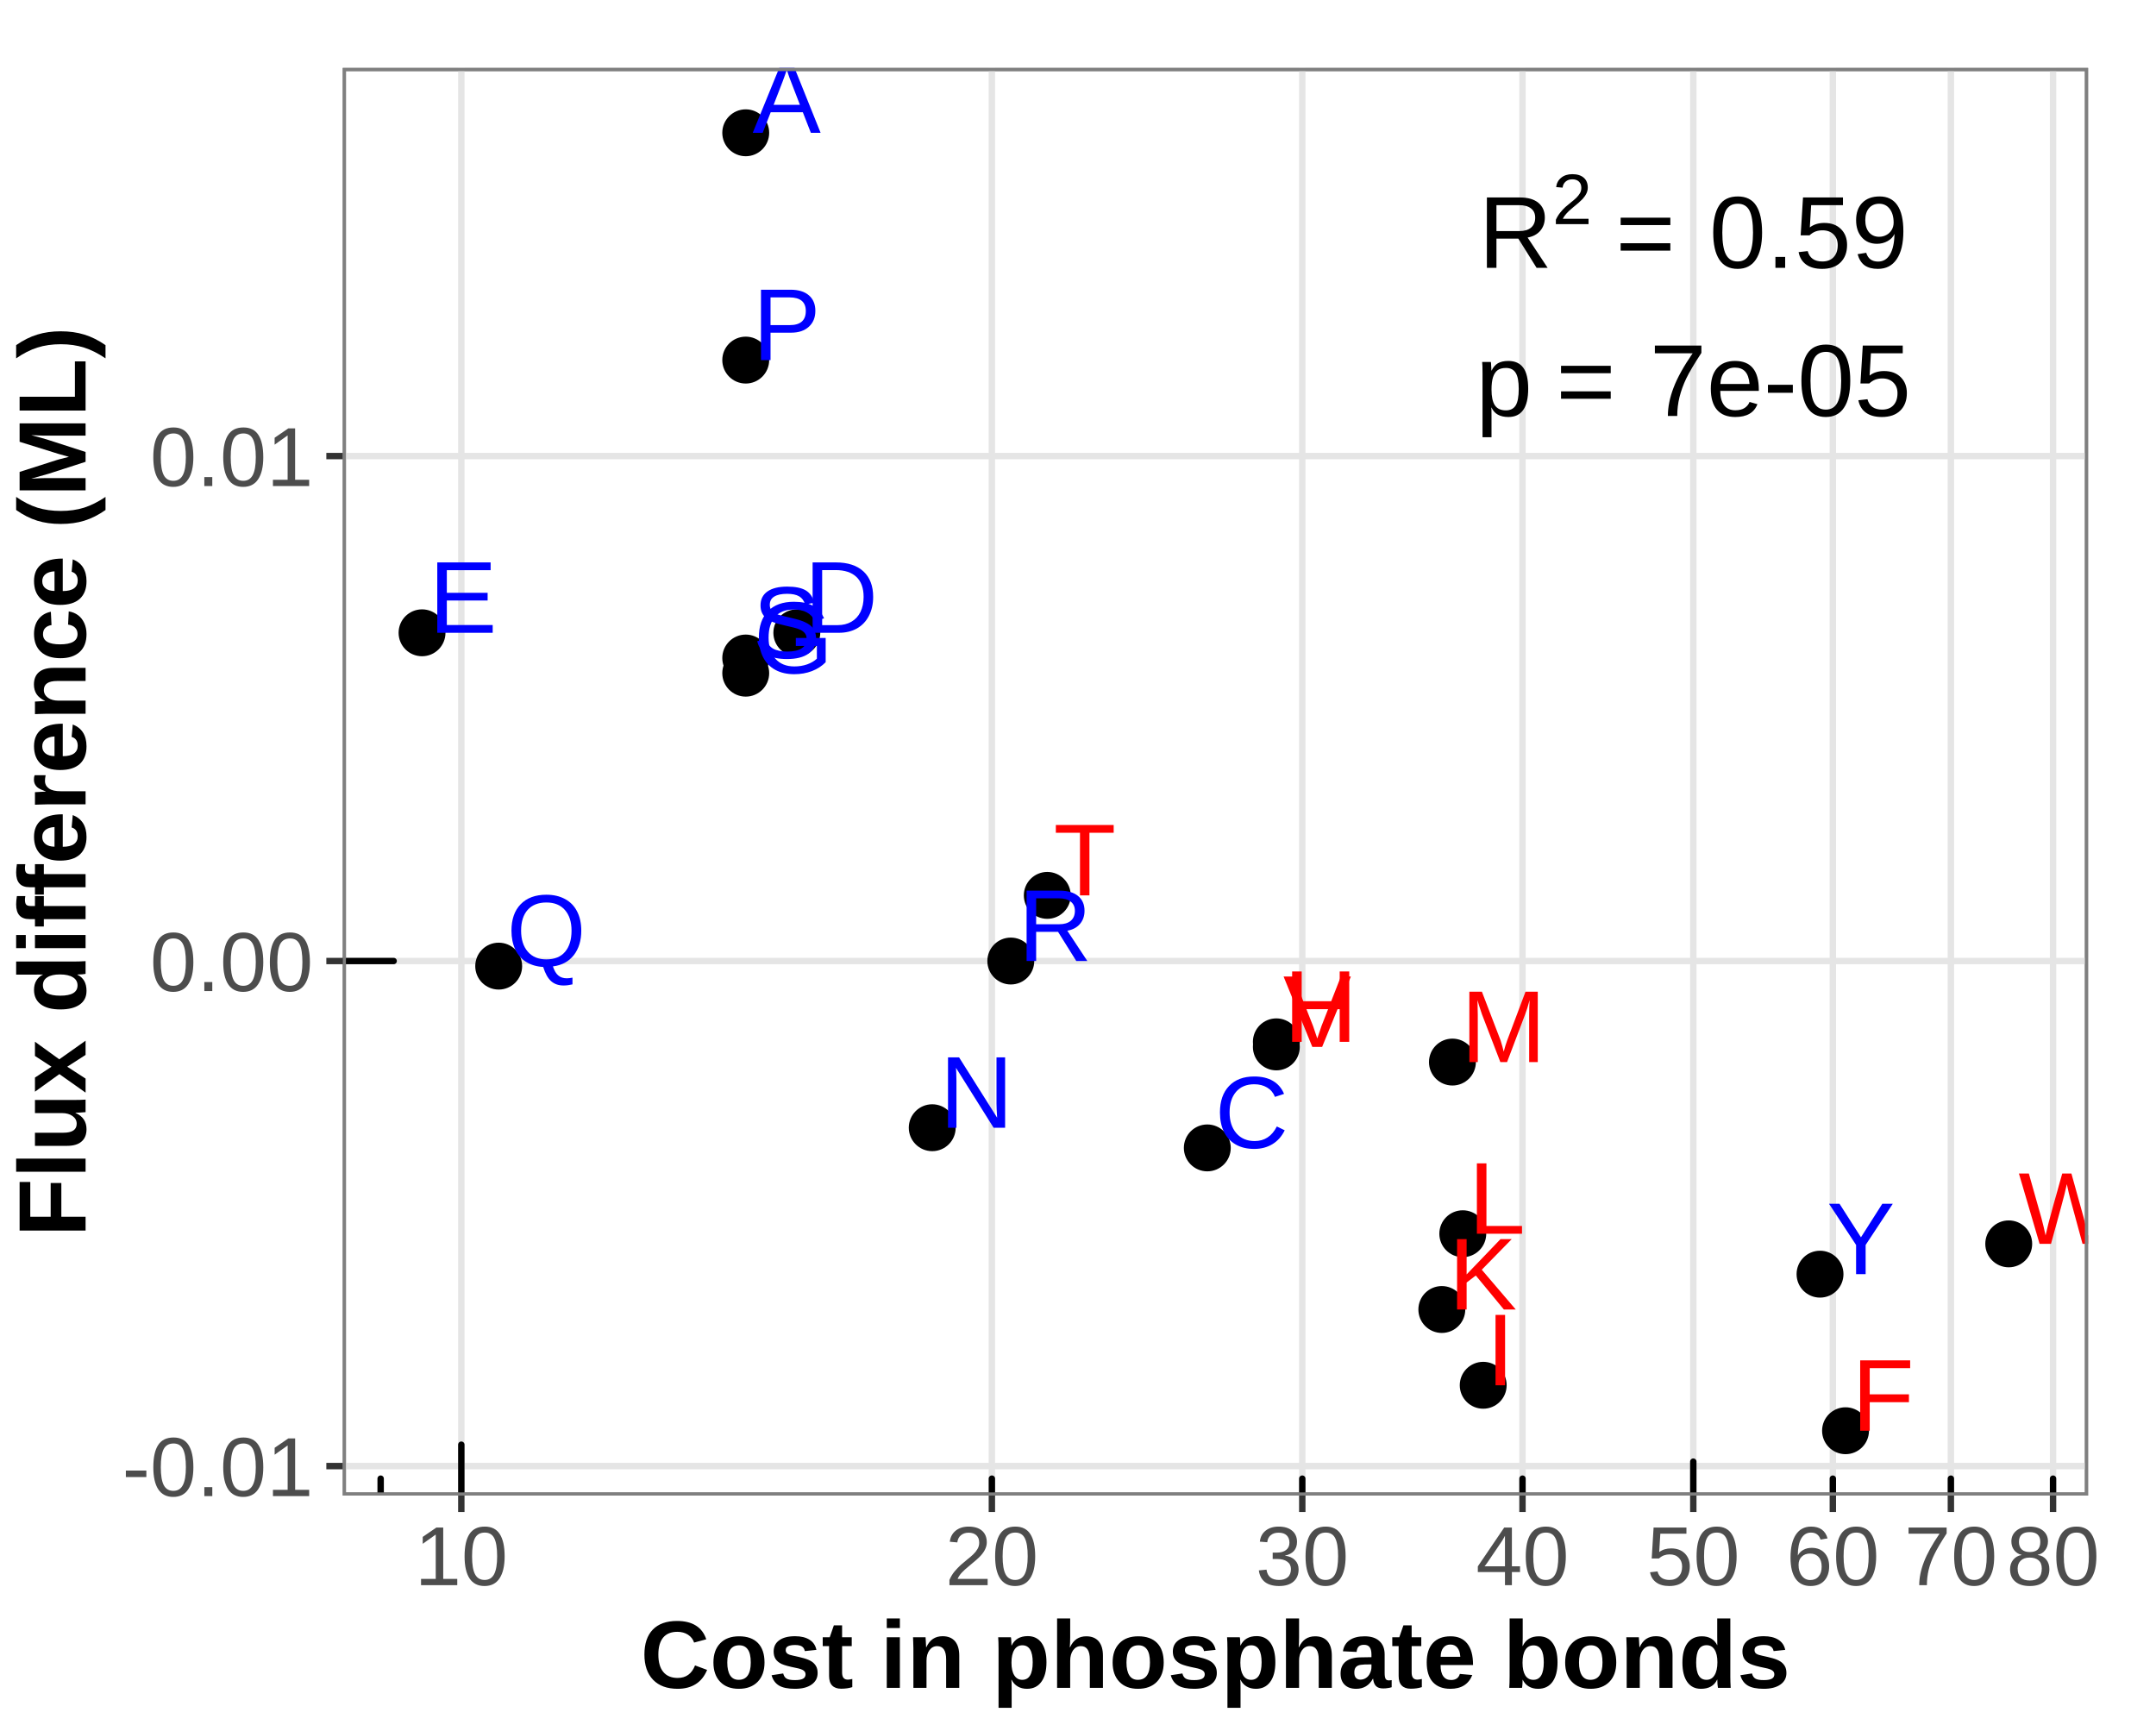
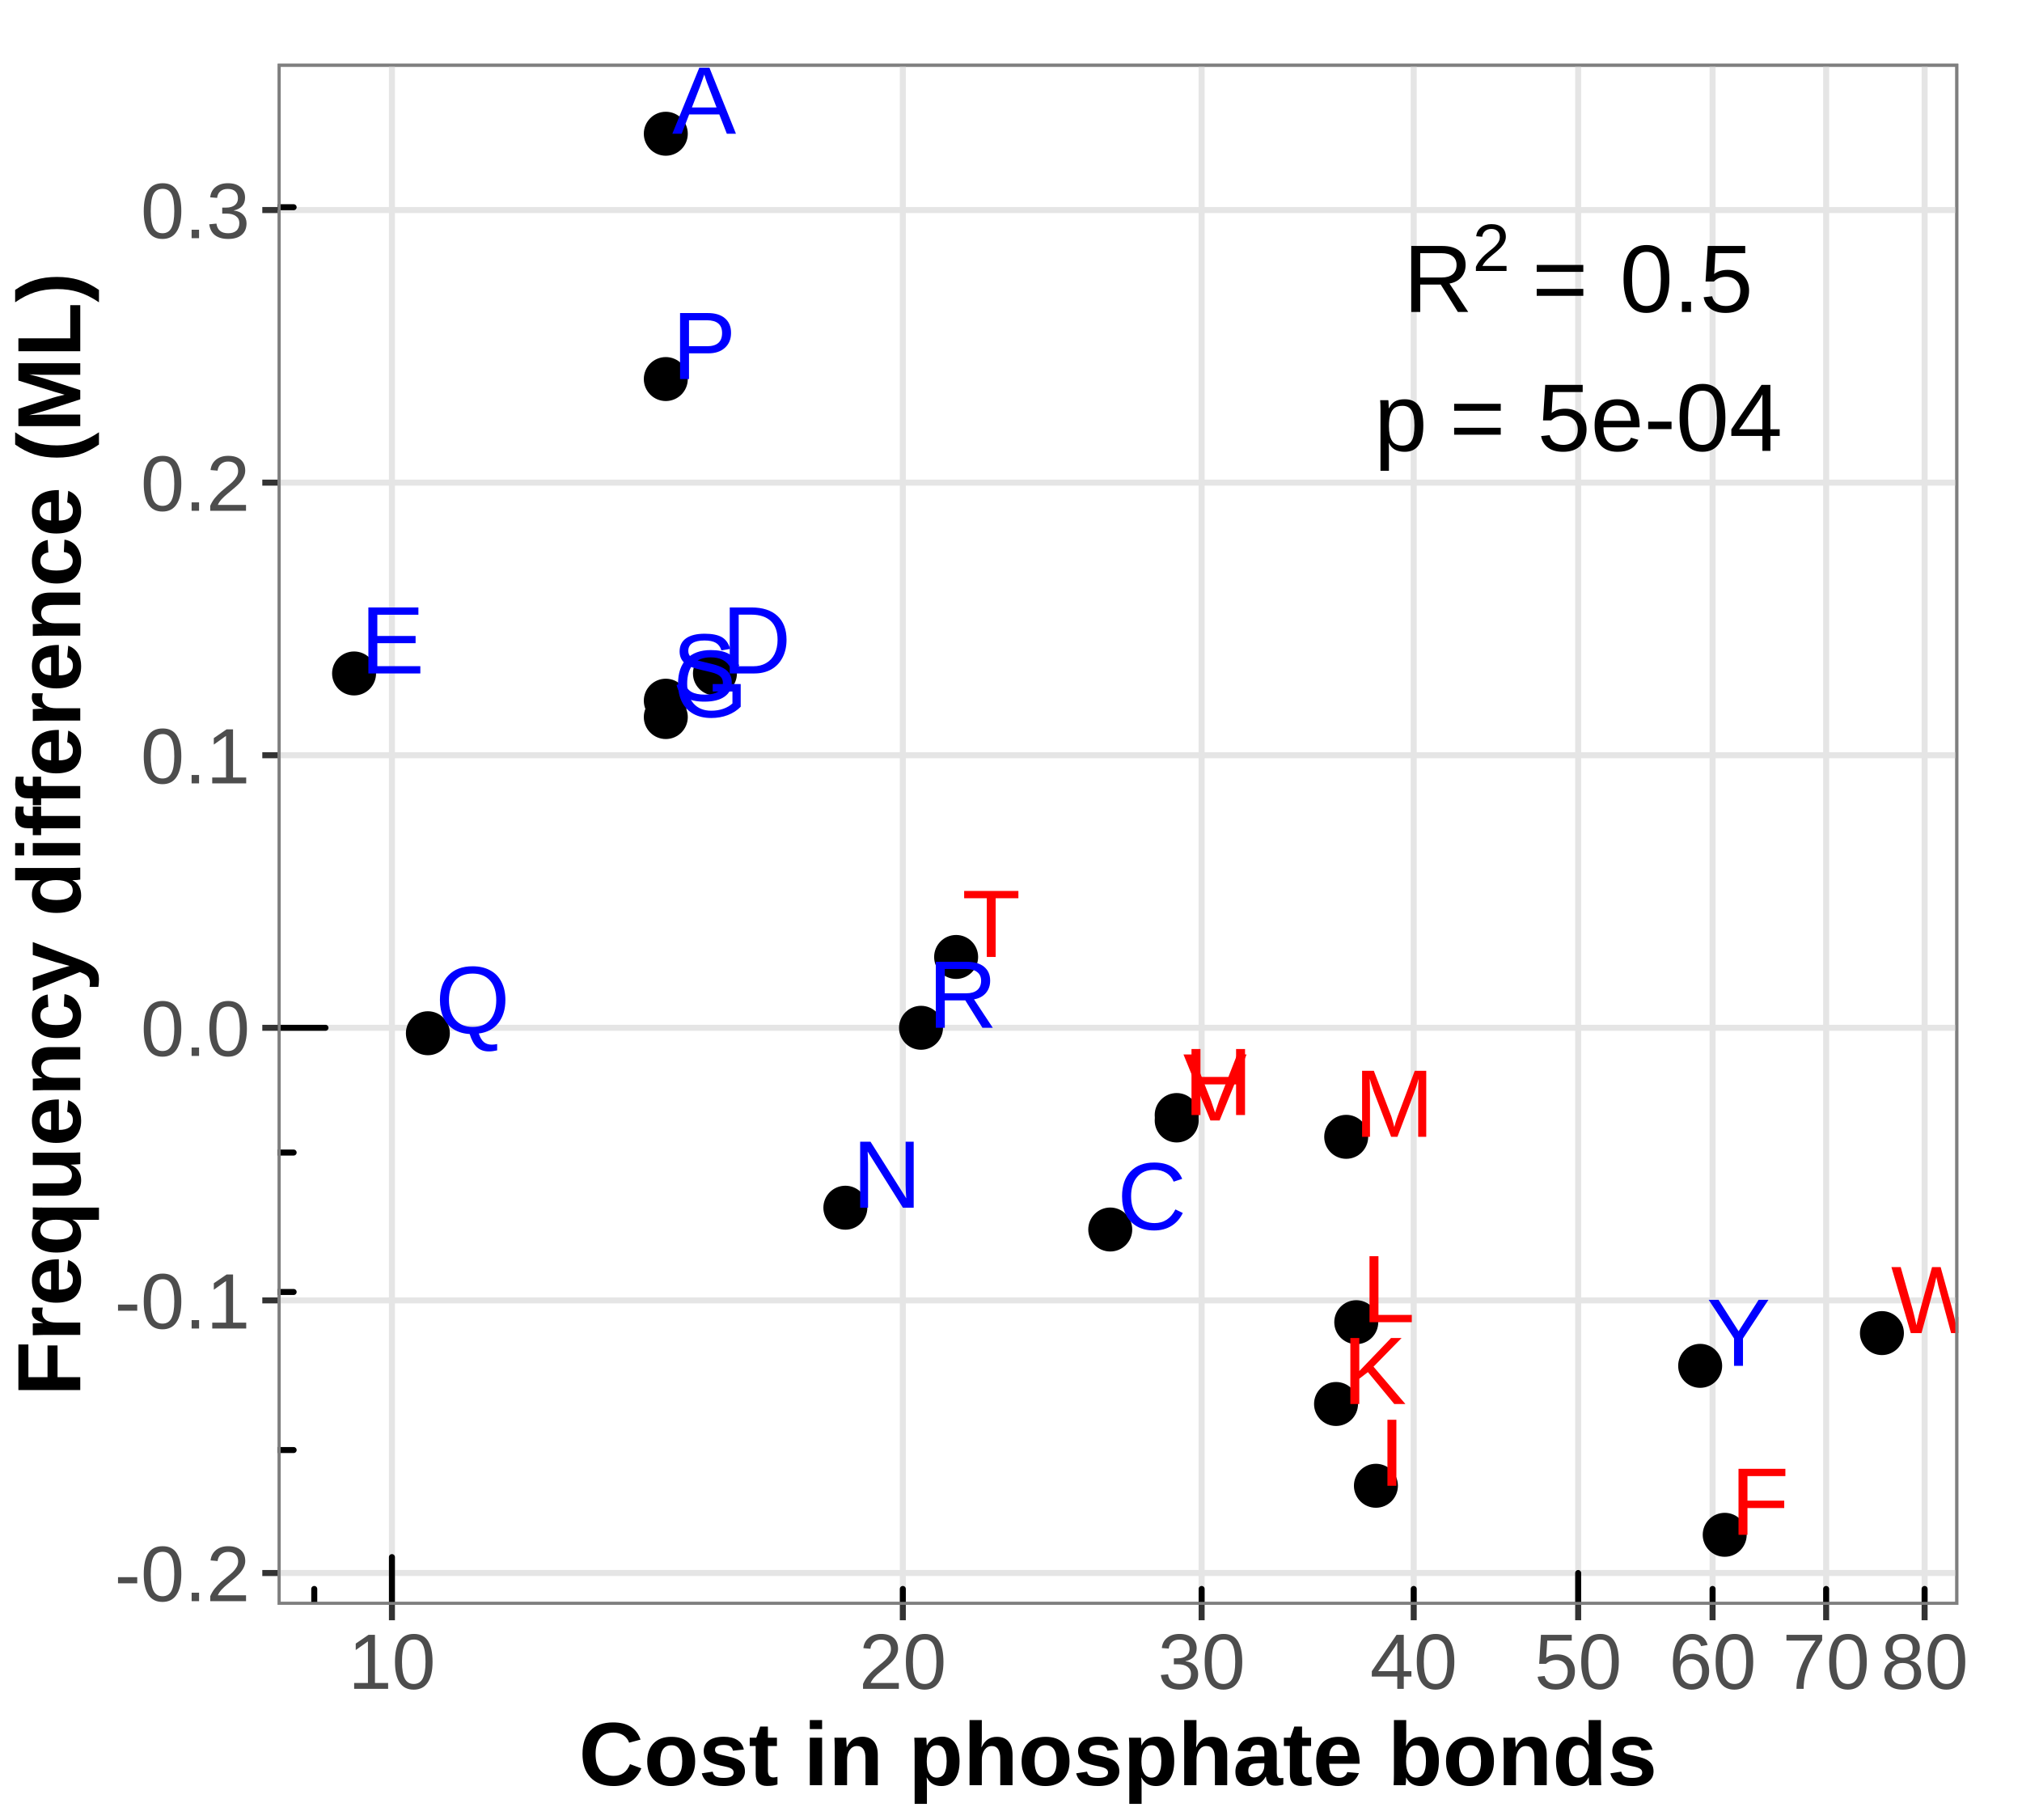
- <svg xmlns="http://www.w3.org/2000/svg" class="svglite" width="360.00pt" height="288.00pt" viewBox="0 0 360.00 288.00">
+ <svg xmlns="http://www.w3.org/2000/svg" class="svglite" width="360.00pt" height="324.00pt" viewBox="0 0 360.00 324.00">
  <defs>
    <style type="text/css">
    .svglite line, .svglite polyline, .svglite polygon, .svglite path, .svglite rect, .svglite circle {
      fill: none;
      stroke: #000000;
      stroke-linecap: round;
      stroke-linejoin: round;
      stroke-miterlimit: 10.00;
    }
    .svglite text {
      white-space: pre;
    }
  </style>
  </defs>
  <rect width="100%" height="100%" style="stroke: none; fill: #FFFFFF;" />
  <defs>
-     <clipPath id="cpMC4wMHwzNjAuMDB8MC4wMHwyODguMDA=">
-       <rect x="0.00" y="0.00" width="360.00" height="288.00" />
+     <clipPath id="cpMC4wMHwzNjAuMDB8MC4wMHwzMjQuMDA=">
+       <rect x="0.00" y="0.00" width="360.00" height="324.00" />
    </clipPath>
  </defs>
-   <g clip-path="url(#cpMC4wMHwzNjAuMDB8MC4wMHwyODguMDA=)">
-     <rect x="-0" y="0.00" width="360.00" height="288.00" style="stroke-width: 1.07; stroke: #FFFFFF; fill: #FFFFFF;" />
+   <g clip-path="url(#cpMC4wMHwzNjAuMDB8MC4wMHwzMjQuMDA=)">
+     <rect x="0.00" y="0.00" width="360.00" height="324.00" style="stroke-width: 1.07; stroke: #FFFFFF; fill: #FFFFFF;" />
  </g>
  <defs>
-     <clipPath id="cpNTcuMjN8MzQ4LjY2fDExLjM0fDI0OS43MA==">
-       <rect x="57.23" y="11.34" width="291.43" height="238.36" />
+     <clipPath id="cpNDkuNDR8MzQ4LjY2fDExLjM0fDI4NS43MA==">
+       <rect x="49.44" y="11.34" width="299.22" height="274.36" />
    </clipPath>
  </defs>
-   <g clip-path="url(#cpNTcuMjN8MzQ4LjY2fDExLjM0fDI0OS43MA==)">
-     <rect x="57.23" y="11.34" width="291.43" height="238.36" style="stroke-width: 1.07; stroke: #7F7F7F; fill: #FFFFFF;" />
-     <polyline points="57.23,244.77 348.66,244.77 " style="stroke-width: 1.07; stroke: #E5E5E5; stroke-linecap: butt;" />
-     <polyline points="57.23,160.45 348.66,160.45 " style="stroke-width: 1.07; stroke: #E5E5E5; stroke-linecap: butt;" />
-     <polyline points="57.23,76.14 348.66,76.14 " style="stroke-width: 1.07; stroke: #E5E5E5; stroke-linecap: butt;" />
-     <polyline points="77.03,249.70 77.03,11.34 " style="stroke-width: 1.07; stroke: #E5E5E5; stroke-linecap: butt;" />
-     <polyline points="165.62,249.70 165.62,11.34 " style="stroke-width: 1.07; stroke: #E5E5E5; stroke-linecap: butt;" />
-     <polyline points="217.45,249.70 217.45,11.34 " style="stroke-width: 1.07; stroke: #E5E5E5; stroke-linecap: butt;" />
-     <polyline points="254.22,249.70 254.22,11.34 " style="stroke-width: 1.07; stroke: #E5E5E5; stroke-linecap: butt;" />
-     <polyline points="282.74,249.70 282.74,11.34 " style="stroke-width: 1.07; stroke: #E5E5E5; stroke-linecap: butt;" />
-     <polyline points="306.04,249.70 306.04,11.34 " style="stroke-width: 1.07; stroke: #E5E5E5; stroke-linecap: butt;" />
-     <polyline points="325.75,249.70 325.75,11.34 " style="stroke-width: 1.07; stroke: #E5E5E5; stroke-linecap: butt;" />
-     <polyline points="342.81,249.70 342.81,11.34 " style="stroke-width: 1.07; stroke: #E5E5E5; stroke-linecap: butt;" />
-     <text x="246.87" y="44.72" style="font-size: 17.07px; font-family: &quot;Arial&quot;;" textLength="12.33px" lengthAdjust="spacingAndGlyphs">R</text>
-     <text x="259.20" y="37.42" style="font-size: 11.95px; font-family: &quot;Arial&quot;;" textLength="6.64px" lengthAdjust="spacingAndGlyphs">2</text>
-     <text x="269.78" y="44.72" style="font-size: 17.07px; font-family: &quot;Arial&quot;;" textLength="11.67px" lengthAdjust="spacingAndGlyphs">=</text>
-     <text x="285.40" y="44.72" style="font-size: 17.07px; font-family: &quot;Arial&quot;;" textLength="33.21px" lengthAdjust="spacingAndGlyphs">0.59</text>
-     <text x="246.39" y="69.45" style="font-size: 17.07px; font-family: &quot;Arial&quot;;" textLength="9.49px" lengthAdjust="spacingAndGlyphs">p</text>
-     <text x="259.83" y="69.45" style="font-size: 17.07px; font-family: &quot;Arial&quot;;" textLength="11.67px" lengthAdjust="spacingAndGlyphs">=</text>
-     <text x="275.45" y="69.45" style="font-size: 17.07px; font-family: &quot;Arial&quot;;" textLength="43.64px" lengthAdjust="spacingAndGlyphs">7e-05</text>
-     <circle cx="124.52" cy="22.17" r="3.56" style="stroke-width: 0.71; fill: #000000;" />
-     <circle cx="201.59" cy="191.65" r="3.56" style="stroke-width: 0.71; fill: #000000;" />
-     <circle cx="133.05" cy="105.65" r="3.56" style="stroke-width: 0.71; fill: #000000;" />
-     <circle cx="70.47" cy="105.65" r="3.56" style="stroke-width: 0.71; fill: #000000;" />
-     <circle cx="308.16" cy="238.87" r="3.56" style="stroke-width: 0.71; fill: #000000;" />
-     <circle cx="124.52" cy="112.39" r="3.56" style="stroke-width: 0.71; fill: #000000;" />
-     <circle cx="213.12" cy="173.94" r="3.56" style="stroke-width: 0.71; fill: #000000;" />
-     <circle cx="247.66" cy="231.28" r="3.56" style="stroke-width: 0.71; fill: #000000;" />
-     <circle cx="240.75" cy="218.63" r="3.56" style="stroke-width: 0.71; fill: #000000;" />
-     <circle cx="244.25" cy="205.98" r="3.56" style="stroke-width: 0.71; fill: #000000;" />
-     <circle cx="242.52" cy="177.32" r="3.56" style="stroke-width: 0.71; fill: #000000;" />
-     <circle cx="155.66" cy="188.28" r="3.56" style="stroke-width: 0.71; fill: #000000;" />
-     <circle cx="124.52" cy="60.12" r="3.56" style="stroke-width: 0.71; fill: #000000;" />
-     <circle cx="83.27" cy="161.30" r="3.56" style="stroke-width: 0.71; fill: #000000;" />
-     <circle cx="168.78" cy="160.45" r="3.56" style="stroke-width: 0.71; fill: #000000;" />
-     <circle cx="124.52" cy="109.86" r="3.56" style="stroke-width: 0.71; fill: #000000;" />
-     <circle cx="174.87" cy="149.49" r="3.56" style="stroke-width: 0.71; fill: #000000;" />
-     <circle cx="213.12" cy="174.79" r="3.56" style="stroke-width: 0.71; fill: #000000;" />
-     <circle cx="335.41" cy="207.67" r="3.56" style="stroke-width: 0.71; fill: #000000;" />
-     <circle cx="303.90" cy="212.73" r="3.56" style="stroke-width: 0.71; fill: #000000;" />
-     <text x="125.66" y="22.17" style="font-size: 17.07px;fill: #0000FF; font-family: &quot;Arial&quot;;" textLength="11.38px" lengthAdjust="spacingAndGlyphs">A</text>
-     <text x="202.83" y="191.65" style="font-size: 17.07px;fill: #0000FF; font-family: &quot;Arial&quot;;" textLength="12.33px" lengthAdjust="spacingAndGlyphs">C</text>
-     <text x="134.28" y="105.65" style="font-size: 17.07px;fill: #0000FF; font-family: &quot;Arial&quot;;" textLength="12.33px" lengthAdjust="spacingAndGlyphs">D</text>
-     <text x="71.61" y="105.65" style="font-size: 17.07px;fill: #0000FF; font-family: &quot;Arial&quot;;" textLength="11.38px" lengthAdjust="spacingAndGlyphs">E</text>
-     <text x="309.20" y="238.87" style="font-size: 17.07px;fill: #FF0000; font-family: &quot;Arial&quot;;" textLength="10.43px" lengthAdjust="spacingAndGlyphs">F</text>
-     <text x="125.85" y="112.39" style="font-size: 17.07px;fill: #0000FF; font-family: &quot;Arial&quot;;" textLength="13.27px" lengthAdjust="spacingAndGlyphs">G</text>
-     <text x="214.35" y="173.94" style="font-size: 17.07px;fill: #FF0000; font-family: &quot;Arial&quot;;" textLength="12.33px" lengthAdjust="spacingAndGlyphs">H</text>
-     <text x="248.14" y="231.28" style="font-size: 17.07px;fill: #FF0000; font-family: &quot;Arial&quot;;" textLength="4.74px" lengthAdjust="spacingAndGlyphs">I</text>
-     <text x="241.89" y="218.63" style="font-size: 17.07px;fill: #FF0000; font-family: &quot;Arial&quot;;" textLength="11.38px" lengthAdjust="spacingAndGlyphs">K</text>
-     <text x="245.20" y="205.98" style="font-size: 17.07px;fill: #FF0000; font-family: &quot;Arial&quot;;" textLength="9.49px" lengthAdjust="spacingAndGlyphs">L</text>
-     <text x="243.94" y="177.32" style="font-size: 17.07px;fill: #FF0000; font-family: &quot;Arial&quot;;" textLength="14.21px" lengthAdjust="spacingAndGlyphs">M</text>
-     <text x="156.89" y="188.28" style="font-size: 17.07px;fill: #0000FF; font-family: &quot;Arial&quot;;" textLength="12.33px" lengthAdjust="spacingAndGlyphs">N</text>
-     <text x="125.66" y="60.12" style="font-size: 17.07px;fill: #0000FF; font-family: &quot;Arial&quot;;" textLength="11.38px" lengthAdjust="spacingAndGlyphs">P</text>
-     <text x="84.59" y="161.30" style="font-size: 17.07px;fill: #0000FF; font-family: &quot;Arial&quot;;" textLength="13.27px" lengthAdjust="spacingAndGlyphs">Q</text>
-     <text x="170.01" y="160.45" style="font-size: 17.07px;fill: #0000FF; font-family: &quot;Arial&quot;;" textLength="12.33px" lengthAdjust="spacingAndGlyphs">R</text>
-     <text x="125.66" y="109.86" style="font-size: 17.07px;fill: #0000FF; font-family: &quot;Arial&quot;;" textLength="11.38px" lengthAdjust="spacingAndGlyphs">S</text>
-     <text x="175.91" y="149.49" style="font-size: 17.07px;fill: #FF0000; font-family: &quot;Arial&quot;;" textLength="10.43px" lengthAdjust="spacingAndGlyphs">T</text>
-     <text x="214.25" y="174.79" style="font-size: 17.07px;fill: #FF0000; font-family: &quot;Arial&quot;;" textLength="11.38px" lengthAdjust="spacingAndGlyphs">V</text>
-     <text x="337.03" y="207.67" style="font-size: 17.07px;fill: #FF0000; font-family: &quot;Arial&quot;;" textLength="16.11px" lengthAdjust="spacingAndGlyphs">W</text>
-     <text x="305.03" y="212.73" style="font-size: 17.07px;fill: #0000FF; font-family: &quot;Arial&quot;;" textLength="11.38px" lengthAdjust="spacingAndGlyphs">Y</text>
-     <line x1="63.56" y1="249.70" x2="63.56" y2="246.87" style="stroke-width: 1.07;" />
-     <line x1="77.03" y1="249.70" x2="77.03" y2="241.20" style="stroke-width: 1.07;" />
-     <line x1="165.62" y1="249.70" x2="165.62" y2="246.87" style="stroke-width: 1.07;" />
-     <line x1="217.45" y1="249.70" x2="217.45" y2="246.87" style="stroke-width: 1.07;" />
-     <line x1="254.22" y1="249.70" x2="254.22" y2="246.87" style="stroke-width: 1.07;" />
-     <line x1="282.74" y1="249.70" x2="282.74" y2="244.03" style="stroke-width: 1.07;" />
-     <line x1="306.04" y1="249.70" x2="306.04" y2="246.87" style="stroke-width: 1.07;" />
-     <line x1="325.75" y1="249.70" x2="325.75" y2="246.87" style="stroke-width: 1.07;" />
-     <line x1="342.81" y1="249.70" x2="342.81" y2="246.87" style="stroke-width: 1.07;" />
-     <line x1="57.23" y1="160.45" x2="65.73" y2="160.45" style="stroke-width: 1.07;" />
-     <rect x="57.23" y="11.34" width="291.43" height="238.36" style="stroke-width: 1.07; stroke: #7F7F7F;" />
+   <g clip-path="url(#cpNDkuNDR8MzQ4LjY2fDExLjM0fDI4NS43MA==)">
+     <rect x="49.44" y="11.34" width="299.22" height="274.36" style="stroke-width: 1.07; stroke: #7F7F7F; fill: #FFFFFF;" />
+     <polyline points="49.44,280.03 348.66,280.03 " style="stroke-width: 1.07; stroke: #E5E5E5; stroke-linecap: butt;" />
+     <polyline points="49.44,231.50 348.66,231.50 " style="stroke-width: 1.07; stroke: #E5E5E5; stroke-linecap: butt;" />
+     <polyline points="49.44,182.97 348.66,182.97 " style="stroke-width: 1.07; stroke: #E5E5E5; stroke-linecap: butt;" />
+     <polyline points="49.44,134.45 348.66,134.45 " style="stroke-width: 1.07; stroke: #E5E5E5; stroke-linecap: butt;" />
+     <polyline points="49.44,85.92 348.66,85.92 " style="stroke-width: 1.07; stroke: #E5E5E5; stroke-linecap: butt;" />
+     <polyline points="49.44,37.39 348.66,37.39 " style="stroke-width: 1.07; stroke: #E5E5E5; stroke-linecap: butt;" />
+     <polyline points="69.78,285.70 69.78,11.34 " style="stroke-width: 1.07; stroke: #E5E5E5; stroke-linecap: butt;" />
+     <polyline points="160.74,285.70 160.74,11.34 " style="stroke-width: 1.07; stroke: #E5E5E5; stroke-linecap: butt;" />
+     <polyline points="213.94,285.70 213.94,11.34 " style="stroke-width: 1.07; stroke: #E5E5E5; stroke-linecap: butt;" />
+     <polyline points="251.70,285.70 251.70,11.34 " style="stroke-width: 1.07; stroke: #E5E5E5; stroke-linecap: butt;" />
+     <polyline points="280.98,285.70 280.98,11.34 " style="stroke-width: 1.07; stroke: #E5E5E5; stroke-linecap: butt;" />
+     <polyline points="304.91,285.70 304.91,11.34 " style="stroke-width: 1.07; stroke: #E5E5E5; stroke-linecap: butt;" />
+     <polyline points="325.13,285.70 325.13,11.34 " style="stroke-width: 1.07; stroke: #E5E5E5; stroke-linecap: butt;" />
+     <polyline points="342.66,285.70 342.66,11.34 " style="stroke-width: 1.07; stroke: #E5E5E5; stroke-linecap: butt;" />
+     <text x="249.86" y="55.54" style="font-size: 17.07px; font-family: &quot;Arial&quot;;" textLength="12.33px" lengthAdjust="spacingAndGlyphs">R</text>
+     <text x="262.18" y="48.24" style="font-size: 11.95px; font-family: &quot;Arial&quot;;" textLength="6.64px" lengthAdjust="spacingAndGlyphs">2</text>
+     <text x="272.77" y="55.54" style="font-size: 17.07px; font-family: &quot;Arial&quot;;" textLength="11.67px" lengthAdjust="spacingAndGlyphs">=</text>
+     <text x="288.39" y="55.54" style="font-size: 17.07px; font-family: &quot;Arial&quot;;" textLength="23.72px" lengthAdjust="spacingAndGlyphs">0.5</text>
+     <text x="244.63" y="80.26" style="font-size: 17.07px; font-family: &quot;Arial&quot;;" textLength="9.49px" lengthAdjust="spacingAndGlyphs">p</text>
+     <text x="258.07" y="80.26" style="font-size: 17.07px; font-family: &quot;Arial&quot;;" textLength="11.67px" lengthAdjust="spacingAndGlyphs">=</text>
+     <text x="273.69" y="80.26" style="font-size: 17.07px; font-family: &quot;Arial&quot;;" textLength="43.64px" lengthAdjust="spacingAndGlyphs">5e-04</text>
+     <circle cx="118.54" cy="23.81" r="3.56" style="stroke-width: 0.71; fill: #000000;" />
+     <circle cx="197.67" cy="218.88" r="3.56" style="stroke-width: 0.71; fill: #000000;" />
+     <circle cx="127.29" cy="119.89" r="3.56" style="stroke-width: 0.71; fill: #000000;" />
+     <circle cx="63.04" cy="119.89" r="3.56" style="stroke-width: 0.71; fill: #000000;" />
+     <circle cx="307.07" cy="273.23" r="3.56" style="stroke-width: 0.71; fill: #000000;" />
+     <circle cx="118.54" cy="127.65" r="3.56" style="stroke-width: 0.71; fill: #000000;" />
+     <circle cx="209.50" cy="198.50" r="3.56" style="stroke-width: 0.71; fill: #000000;" />
+     <circle cx="244.97" cy="264.50" r="3.56" style="stroke-width: 0.71; fill: #000000;" />
+     <circle cx="237.87" cy="249.94" r="3.56" style="stroke-width: 0.71; fill: #000000;" />
+     <circle cx="241.47" cy="235.38" r="3.56" style="stroke-width: 0.71; fill: #000000;" />
+     <circle cx="239.68" cy="202.38" r="3.56" style="stroke-width: 0.71; fill: #000000;" />
+     <circle cx="150.51" cy="215.00" r="3.56" style="stroke-width: 0.71; fill: #000000;" />
+     <circle cx="118.54" cy="67.48" r="3.56" style="stroke-width: 0.71; fill: #000000;" />
+     <circle cx="76.18" cy="183.94" r="3.56" style="stroke-width: 0.71; fill: #000000;" />
+     <circle cx="163.98" cy="182.97" r="3.56" style="stroke-width: 0.71; fill: #000000;" />
+     <circle cx="118.54" cy="124.74" r="3.56" style="stroke-width: 0.71; fill: #000000;" />
+     <circle cx="170.23" cy="170.36" r="3.56" style="stroke-width: 0.71; fill: #000000;" />
+     <circle cx="209.50" cy="199.47" r="3.56" style="stroke-width: 0.71; fill: #000000;" />
+     <circle cx="335.06" cy="237.32" r="3.56" style="stroke-width: 0.71; fill: #000000;" />
+     <circle cx="302.70" cy="243.15" r="3.56" style="stroke-width: 0.71; fill: #000000;" />
+     <text x="119.67" y="23.81" style="font-size: 17.07px;fill: #0000FF; font-family: &quot;Arial&quot;;" textLength="11.38px" lengthAdjust="spacingAndGlyphs">A</text>
+     <text x="198.90" y="218.88" style="font-size: 17.07px;fill: #0000FF; font-family: &quot;Arial&quot;;" textLength="12.33px" lengthAdjust="spacingAndGlyphs">C</text>
+     <text x="128.52" y="119.89" style="font-size: 17.07px;fill: #0000FF; font-family: &quot;Arial&quot;;" textLength="12.33px" lengthAdjust="spacingAndGlyphs">D</text>
+     <text x="64.18" y="119.89" style="font-size: 17.07px;fill: #0000FF; font-family: &quot;Arial&quot;;" textLength="11.38px" lengthAdjust="spacingAndGlyphs">E</text>
+     <text x="308.12" y="273.23" style="font-size: 17.07px;fill: #FF0000; font-family: &quot;Arial&quot;;" textLength="10.43px" lengthAdjust="spacingAndGlyphs">F</text>
+     <text x="119.86" y="127.65" style="font-size: 17.07px;fill: #0000FF; font-family: &quot;Arial&quot;;" textLength="13.27px" lengthAdjust="spacingAndGlyphs">G</text>
+     <text x="210.73" y="198.50" style="font-size: 17.07px;fill: #FF0000; font-family: &quot;Arial&quot;;" textLength="12.33px" lengthAdjust="spacingAndGlyphs">H</text>
+     <text x="245.44" y="264.50" style="font-size: 17.07px;fill: #FF0000; font-family: &quot;Arial&quot;;" textLength="4.74px" lengthAdjust="spacingAndGlyphs">I</text>
+     <text x="239.01" y="249.94" style="font-size: 17.07px;fill: #FF0000; font-family: &quot;Arial&quot;;" textLength="11.38px" lengthAdjust="spacingAndGlyphs">K</text>
+     <text x="242.42" y="235.38" style="font-size: 17.07px;fill: #FF0000; font-family: &quot;Arial&quot;;" textLength="9.49px" lengthAdjust="spacingAndGlyphs">L</text>
+     <text x="241.10" y="202.38" style="font-size: 17.07px;fill: #FF0000; font-family: &quot;Arial&quot;;" textLength="14.21px" lengthAdjust="spacingAndGlyphs">M</text>
+     <text x="151.74" y="215.00" style="font-size: 17.07px;fill: #0000FF; font-family: &quot;Arial&quot;;" textLength="12.33px" lengthAdjust="spacingAndGlyphs">N</text>
+     <text x="119.67" y="67.48" style="font-size: 17.07px;fill: #0000FF; font-family: &quot;Arial&quot;;" textLength="11.38px" lengthAdjust="spacingAndGlyphs">P</text>
+     <text x="77.51" y="183.94" style="font-size: 17.07px;fill: #0000FF; font-family: &quot;Arial&quot;;" textLength="13.27px" lengthAdjust="spacingAndGlyphs">Q</text>
+     <text x="165.21" y="182.97" style="font-size: 17.07px;fill: #0000FF; font-family: &quot;Arial&quot;;" textLength="12.33px" lengthAdjust="spacingAndGlyphs">R</text>
+     <text x="119.67" y="124.74" style="font-size: 17.07px;fill: #0000FF; font-family: &quot;Arial&quot;;" textLength="11.38px" lengthAdjust="spacingAndGlyphs">S</text>
+     <text x="171.27" y="170.36" style="font-size: 17.07px;fill: #FF0000; font-family: &quot;Arial&quot;;" textLength="10.43px" lengthAdjust="spacingAndGlyphs">T</text>
+     <text x="210.63" y="199.47" style="font-size: 17.07px;fill: #FF0000; font-family: &quot;Arial&quot;;" textLength="11.38px" lengthAdjust="spacingAndGlyphs">V</text>
+     <text x="336.67" y="237.32" style="font-size: 17.07px;fill: #FF0000; font-family: &quot;Arial&quot;;" textLength="16.11px" lengthAdjust="spacingAndGlyphs">W</text>
+     <text x="303.84" y="243.15" style="font-size: 17.07px;fill: #0000FF; font-family: &quot;Arial&quot;;" textLength="11.38px" lengthAdjust="spacingAndGlyphs">Y</text>
+     <line x1="55.95" y1="285.70" x2="55.95" y2="282.87" style="stroke-width: 1.07;" />
+     <line x1="69.78" y1="285.70" x2="69.78" y2="277.20" style="stroke-width: 1.07;" />
+     <line x1="160.74" y1="285.70" x2="160.74" y2="282.87" style="stroke-width: 1.07;" />
+     <line x1="213.94" y1="285.70" x2="213.94" y2="282.87" style="stroke-width: 1.07;" />
+     <line x1="251.70" y1="285.70" x2="251.70" y2="282.87" style="stroke-width: 1.07;" />
+     <line x1="280.98" y1="285.70" x2="280.98" y2="280.03" style="stroke-width: 1.07;" />
+     <line x1="304.91" y1="285.70" x2="304.91" y2="282.87" style="stroke-width: 1.07;" />
+     <line x1="325.13" y1="285.70" x2="325.13" y2="282.87" style="stroke-width: 1.07;" />
+     <line x1="342.66" y1="285.70" x2="342.66" y2="282.87" style="stroke-width: 1.07;" />
+     <line x1="49.44" y1="258.14" x2="52.28" y2="258.14" style="stroke-width: 1.07;" />
+     <line x1="49.44" y1="230.00" x2="52.28" y2="230.00" style="stroke-width: 1.07;" />
+     <line x1="49.44" y1="205.18" x2="52.28" y2="205.18" style="stroke-width: 1.07;" />
+     <line x1="49.44" y1="182.97" x2="57.95" y2="182.97" style="stroke-width: 1.07;" />
+     <line x1="49.44" y1="36.89" x2="52.28" y2="36.89" style="stroke-width: 1.07;" />
+     <rect x="49.44" y="11.34" width="299.22" height="274.36" style="stroke-width: 1.07; stroke: #7F7F7F;" />
  </g>
-   <g clip-path="url(#cpMC4wMHwzNjAuMDB8MC4wMHwyODguMDA=)">
-     <text x="52.30" y="249.78" text-anchor="end" style="font-size: 14.00px;fill: #4D4D4D; font-family: &quot;Arial&quot;;" textLength="31.90px" lengthAdjust="spacingAndGlyphs">-0.01</text>
-     <text x="52.30" y="165.46" text-anchor="end" style="font-size: 14.00px;fill: #4D4D4D; font-family: &quot;Arial&quot;;" textLength="27.24px" lengthAdjust="spacingAndGlyphs">0.00</text>
-     <text x="52.30" y="81.15" text-anchor="end" style="font-size: 14.00px;fill: #4D4D4D; font-family: &quot;Arial&quot;;" textLength="27.24px" lengthAdjust="spacingAndGlyphs">0.01</text>
-     <polyline points="54.49,244.77 57.23,244.77 " style="stroke-width: 1.07; stroke: #333333; stroke-linecap: butt;" />
-     <polyline points="54.49,160.45 57.23,160.45 " style="stroke-width: 1.07; stroke: #333333; stroke-linecap: butt;" />
-     <polyline points="54.49,76.14 57.23,76.14 " style="stroke-width: 1.07; stroke: #333333; stroke-linecap: butt;" />
-     <polyline points="77.03,252.44 77.03,249.70 " style="stroke-width: 1.07; stroke: #333333; stroke-linecap: butt;" />
-     <polyline points="165.62,252.44 165.62,249.70 " style="stroke-width: 1.07; stroke: #333333; stroke-linecap: butt;" />
-     <polyline points="217.45,252.44 217.45,249.70 " style="stroke-width: 1.07; stroke: #333333; stroke-linecap: butt;" />
-     <polyline points="254.22,252.44 254.22,249.70 " style="stroke-width: 1.07; stroke: #333333; stroke-linecap: butt;" />
-     <polyline points="282.74,252.44 282.74,249.70 " style="stroke-width: 1.07; stroke: #333333; stroke-linecap: butt;" />
-     <polyline points="306.04,252.44 306.04,249.70 " style="stroke-width: 1.07; stroke: #333333; stroke-linecap: butt;" />
-     <polyline points="325.75,252.44 325.75,249.70 " style="stroke-width: 1.07; stroke: #333333; stroke-linecap: butt;" />
-     <polyline points="342.81,252.44 342.81,249.70 " style="stroke-width: 1.07; stroke: #333333; stroke-linecap: butt;" />
-     <text x="77.03" y="264.66" text-anchor="middle" style="font-size: 14.00px;fill: #4D4D4D; font-family: &quot;Arial&quot;;" textLength="15.57px" lengthAdjust="spacingAndGlyphs">10</text>
-     <text x="165.62" y="264.66" text-anchor="middle" style="font-size: 14.00px;fill: #4D4D4D; font-family: &quot;Arial&quot;;" textLength="15.57px" lengthAdjust="spacingAndGlyphs">20</text>
-     <text x="217.45" y="264.66" text-anchor="middle" style="font-size: 14.00px;fill: #4D4D4D; font-family: &quot;Arial&quot;;" textLength="15.57px" lengthAdjust="spacingAndGlyphs">30</text>
-     <text x="254.22" y="264.66" text-anchor="middle" style="font-size: 14.00px;fill: #4D4D4D; font-family: &quot;Arial&quot;;" textLength="15.57px" lengthAdjust="spacingAndGlyphs">40</text>
-     <text x="282.74" y="264.66" text-anchor="middle" style="font-size: 14.00px;fill: #4D4D4D; font-family: &quot;Arial&quot;;" textLength="15.57px" lengthAdjust="spacingAndGlyphs">50</text>
-     <text x="306.04" y="264.66" text-anchor="middle" style="font-size: 14.00px;fill: #4D4D4D; font-family: &quot;Arial&quot;;" textLength="15.57px" lengthAdjust="spacingAndGlyphs">60</text>
-     <text x="325.75" y="264.66" text-anchor="middle" style="font-size: 14.00px;fill: #4D4D4D; font-family: &quot;Arial&quot;;" textLength="15.57px" lengthAdjust="spacingAndGlyphs">70</text>
-     <text x="342.81" y="264.66" text-anchor="middle" style="font-size: 14.00px;fill: #4D4D4D; font-family: &quot;Arial&quot;;" textLength="15.57px" lengthAdjust="spacingAndGlyphs">80</text>
-     <text x="202.94" y="281.80" text-anchor="middle" style="font-size: 16.00px; font-weight: bold; font-family: &quot;Arial&quot;;" textLength="191.95px" lengthAdjust="spacingAndGlyphs">Cost in phosphate bonds</text>
-     <text transform="translate(14.29,130.52) rotate(-90)" text-anchor="middle" style="font-size: 16.00px; font-weight: bold; font-family: &quot;Arial&quot;;" textLength="151.98px" lengthAdjust="spacingAndGlyphs">Flux difference (ML)</text>
+   <g clip-path="url(#cpMC4wMHwzNjAuMDB8MC4wMHwzMjQuMDA=)">
+     <text x="44.51" y="285.04" text-anchor="end" style="font-size: 14.00px;fill: #4D4D4D; font-family: &quot;Arial&quot;;" textLength="24.11px" lengthAdjust="spacingAndGlyphs">-0.2</text>
+     <text x="44.51" y="236.51" text-anchor="end" style="font-size: 14.00px;fill: #4D4D4D; font-family: &quot;Arial&quot;;" textLength="24.11px" lengthAdjust="spacingAndGlyphs">-0.1</text>
+     <text x="44.51" y="187.98" text-anchor="end" style="font-size: 14.00px;fill: #4D4D4D; font-family: &quot;Arial&quot;;" textLength="19.45px" lengthAdjust="spacingAndGlyphs">0.0</text>
+     <text x="44.51" y="139.46" text-anchor="end" style="font-size: 14.00px;fill: #4D4D4D; font-family: &quot;Arial&quot;;" textLength="19.45px" lengthAdjust="spacingAndGlyphs">0.1</text>
+     <text x="44.51" y="90.93" text-anchor="end" style="font-size: 14.00px;fill: #4D4D4D; font-family: &quot;Arial&quot;;" textLength="19.45px" lengthAdjust="spacingAndGlyphs">0.2</text>
+     <text x="44.51" y="42.40" text-anchor="end" style="font-size: 14.00px;fill: #4D4D4D; font-family: &quot;Arial&quot;;" textLength="19.45px" lengthAdjust="spacingAndGlyphs">0.3</text>
+     <polyline points="46.70,280.03 49.44,280.03 " style="stroke-width: 1.07; stroke: #333333; stroke-linecap: butt;" />
+     <polyline points="46.70,231.50 49.44,231.50 " style="stroke-width: 1.07; stroke: #333333; stroke-linecap: butt;" />
+     <polyline points="46.70,182.97 49.44,182.97 " style="stroke-width: 1.07; stroke: #333333; stroke-linecap: butt;" />
+     <polyline points="46.70,134.45 49.44,134.45 " style="stroke-width: 1.07; stroke: #333333; stroke-linecap: butt;" />
+     <polyline points="46.70,85.92 49.44,85.92 " style="stroke-width: 1.07; stroke: #333333; stroke-linecap: butt;" />
+     <polyline points="46.70,37.39 49.44,37.39 " style="stroke-width: 1.07; stroke: #333333; stroke-linecap: butt;" />
+     <polyline points="69.78,288.44 69.78,285.70 " style="stroke-width: 1.07; stroke: #333333; stroke-linecap: butt;" />
+     <polyline points="160.74,288.44 160.74,285.70 " style="stroke-width: 1.07; stroke: #333333; stroke-linecap: butt;" />
+     <polyline points="213.94,288.44 213.94,285.70 " style="stroke-width: 1.07; stroke: #333333; stroke-linecap: butt;" />
+     <polyline points="251.70,288.44 251.70,285.70 " style="stroke-width: 1.07; stroke: #333333; stroke-linecap: butt;" />
+     <polyline points="280.98,288.44 280.98,285.70 " style="stroke-width: 1.07; stroke: #333333; stroke-linecap: butt;" />
+     <polyline points="304.91,288.44 304.91,285.70 " style="stroke-width: 1.07; stroke: #333333; stroke-linecap: butt;" />
+     <polyline points="325.13,288.44 325.13,285.70 " style="stroke-width: 1.07; stroke: #333333; stroke-linecap: butt;" />
+     <polyline points="342.66,288.44 342.66,285.70 " style="stroke-width: 1.07; stroke: #333333; stroke-linecap: butt;" />
+     <text x="69.78" y="300.66" text-anchor="middle" style="font-size: 14.00px;fill: #4D4D4D; font-family: &quot;Arial&quot;;" textLength="15.57px" lengthAdjust="spacingAndGlyphs">10</text>
+     <text x="160.74" y="300.66" text-anchor="middle" style="font-size: 14.00px;fill: #4D4D4D; font-family: &quot;Arial&quot;;" textLength="15.57px" lengthAdjust="spacingAndGlyphs">20</text>
+     <text x="213.94" y="300.66" text-anchor="middle" style="font-size: 14.00px;fill: #4D4D4D; font-family: &quot;Arial&quot;;" textLength="15.57px" lengthAdjust="spacingAndGlyphs">30</text>
+     <text x="251.70" y="300.66" text-anchor="middle" style="font-size: 14.00px;fill: #4D4D4D; font-family: &quot;Arial&quot;;" textLength="15.57px" lengthAdjust="spacingAndGlyphs">40</text>
+     <text x="280.98" y="300.66" text-anchor="middle" style="font-size: 14.00px;fill: #4D4D4D; font-family: &quot;Arial&quot;;" textLength="15.57px" lengthAdjust="spacingAndGlyphs">50</text>
+     <text x="304.91" y="300.66" text-anchor="middle" style="font-size: 14.00px;fill: #4D4D4D; font-family: &quot;Arial&quot;;" textLength="15.57px" lengthAdjust="spacingAndGlyphs">60</text>
+     <text x="325.13" y="300.66" text-anchor="middle" style="font-size: 14.00px;fill: #4D4D4D; font-family: &quot;Arial&quot;;" textLength="15.57px" lengthAdjust="spacingAndGlyphs">70</text>
+     <text x="342.66" y="300.66" text-anchor="middle" style="font-size: 14.00px;fill: #4D4D4D; font-family: &quot;Arial&quot;;" textLength="15.57px" lengthAdjust="spacingAndGlyphs">80</text>
+     <text x="199.05" y="317.80" text-anchor="middle" style="font-size: 16.00px; font-weight: bold; font-family: &quot;Arial&quot;;" textLength="191.95px" lengthAdjust="spacingAndGlyphs">Cost in phosphate bonds</text>
+     <text transform="translate(14.29,148.52) rotate(-90)" text-anchor="middle" style="font-size: 16.00px; font-weight: bold; font-family: &quot;Arial&quot;;" textLength="200.01px" lengthAdjust="spacingAndGlyphs">Frequency difference (ML)</text>
  </g>
</svg>
